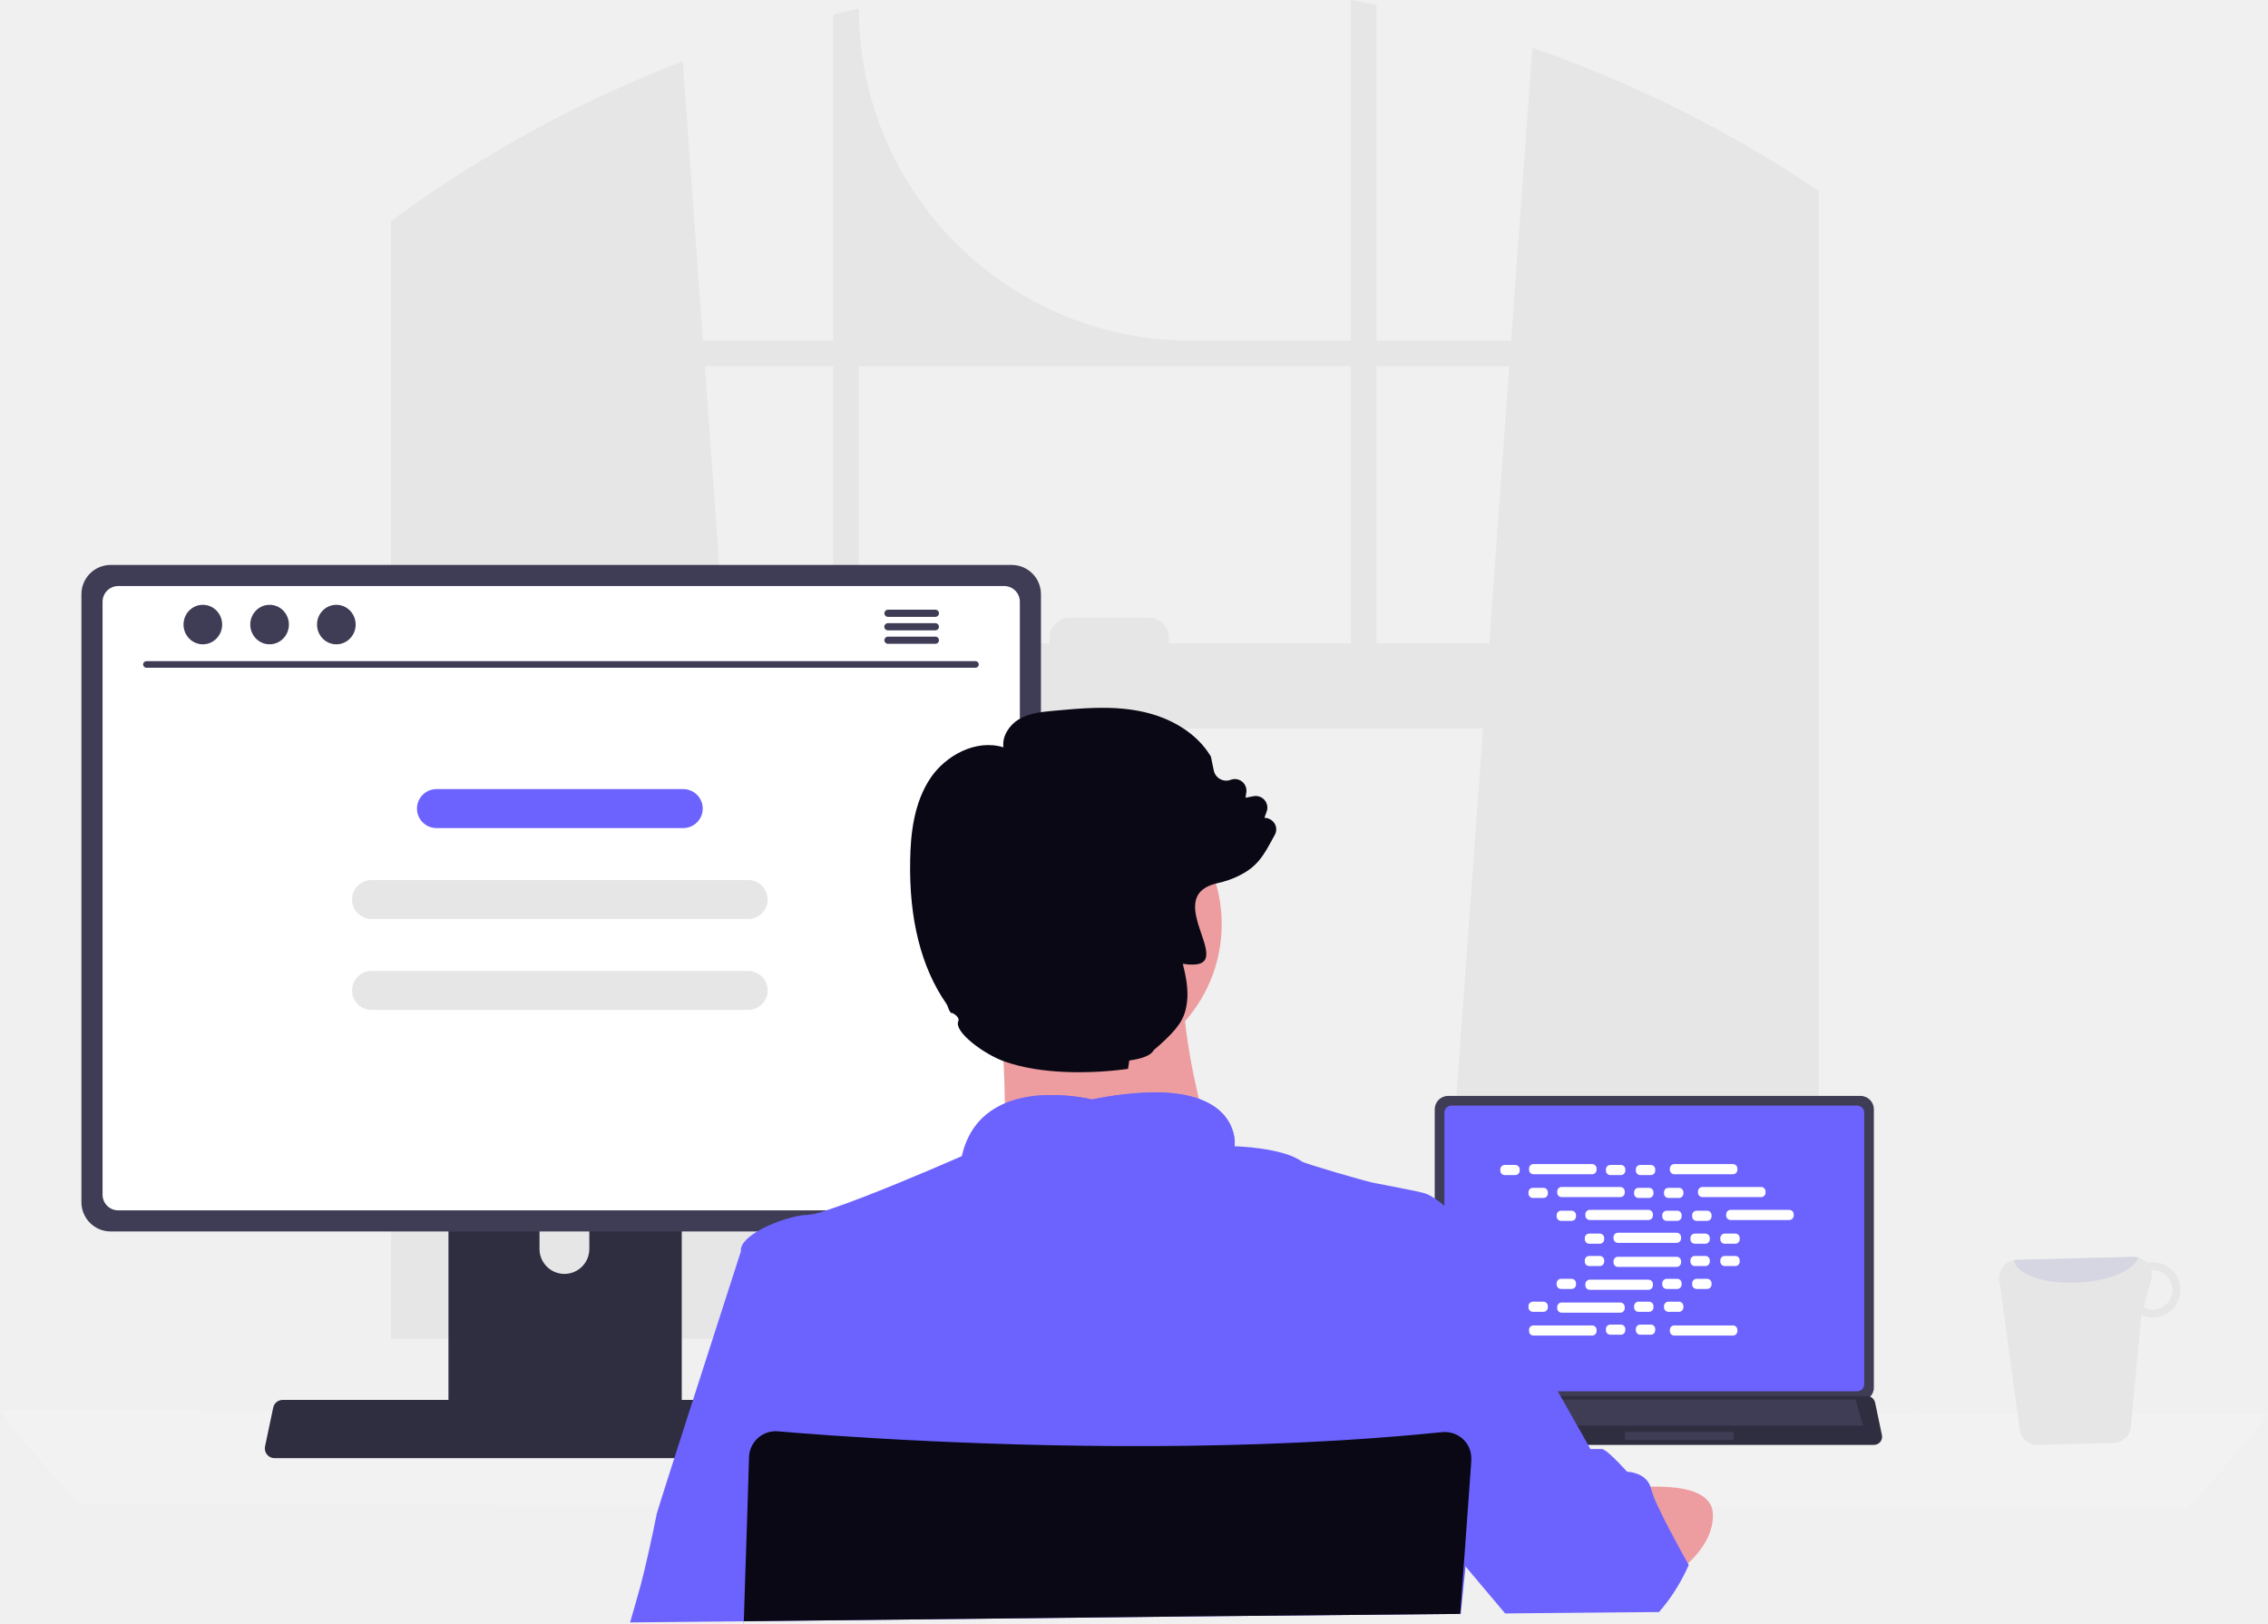
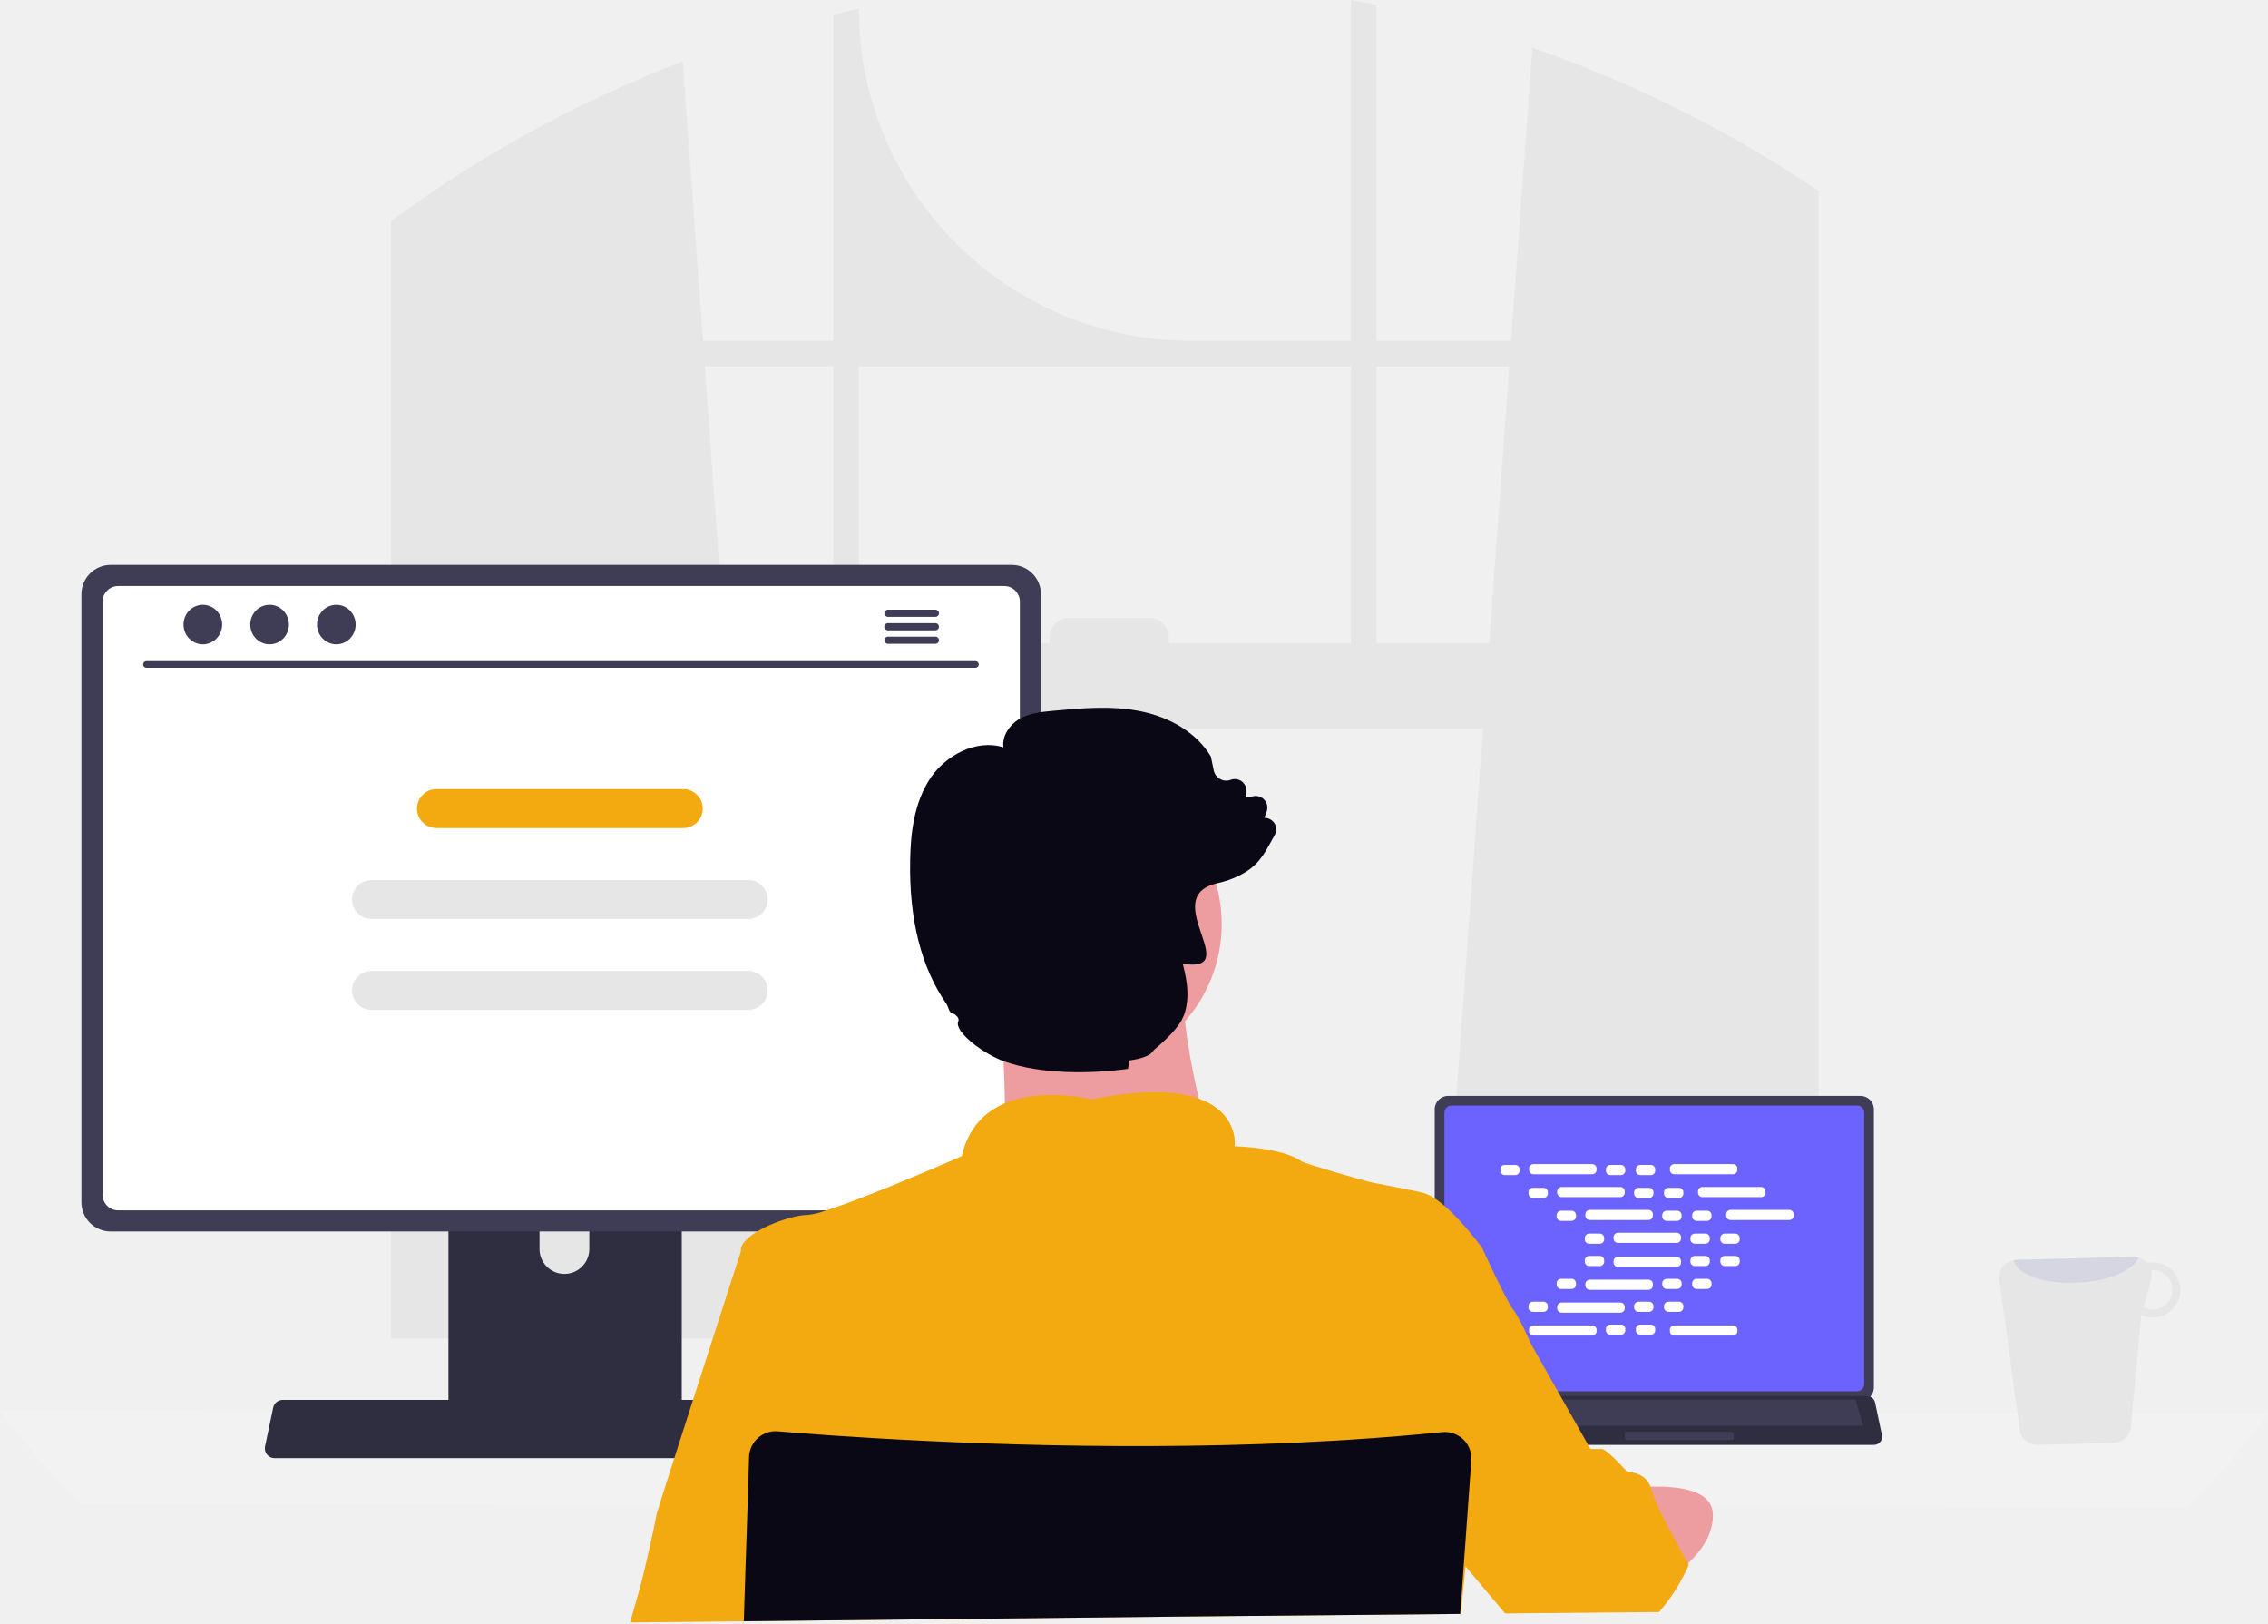
<svg xmlns="http://www.w3.org/2000/svg" width="800" height="572.62" viewBox="0 0 800 572.62" role="img" artist="Katerina Limpitsouni" source="https://undraw.co/">
  <g transform="translate(-28.583 -435)">
    <path d="M878.163,227.233c-1-.664-2-1.294-3-1.936a435.517,435.517,0,0,0-91.985-44.589l-7.491,103.335H728.2V165.624c-2.989-.618-6-1.2-9.014-1.752V284.043H662.753A117.137,117.137,0,0,1,545.616,166.906h0c-3.024.653-6.025,1.352-9.026,2.1V284.043H490.627l-7.136-98.536a436.225,436.225,0,0,0-93.851,49.858c-.5.344-1.008.7-1.5,1.042-2.531,1.775-5.028,3.585-7.514,5.418V636.049H516.089l-2.394-33.158L500.523,420.835H765.779L752.607,602.891l-2.394,33.158H884.176V231.219Q881.186,229.192,878.163,227.233ZM536.591,390.769H498.347l-7.067-97.7h45.311Zm182.595,0H654.953v-1.936a7.078,7.078,0,0,0-7.09-7.078H619.939a7.075,7.075,0,0,0-7.078,7.078v1.936H545.616v-97.7H719.186Zm9.014,0v-97.7h46.834l-7.067,97.7Z" transform="translate(-214.08 271.129)" fill="#e6e6e6" />
    <path d="M206.59,598.162a316.829,316.829,0,0,0,28.591,33.158L978,632.466a316.84,316.84,0,0,0,28.591-33.159Z" transform="translate(-178.007 334.261)" fill="#f2f2f2" />
    <path d="M702.02,506.061v98.163a4.721,4.721,0,0,0,4.718,4.718H852.2a4.722,4.722,0,0,0,4.718-4.718V506.061a4.724,4.724,0,0,0-4.718-4.713H706.738a4.724,4.724,0,0,0-4.718,4.713Z" transform="translate(-167.359 320.188)" fill="#3f3d56" />
    <path d="M705,506.849v95.73a2.526,2.526,0,0,0,2.521,2.521h143.04a2.526,2.526,0,0,0,2.521-2.521v-95.73a2.527,2.527,0,0,0-2.521-2.527H707.521A2.527,2.527,0,0,0,705,506.849Z" transform="translate(-166.926 320.62)" fill="#6c63ff" />
    <path d="M699.446,609.93A2.829,2.829,0,0,0,701.672,611H857.433a2.866,2.866,0,0,0,2.8-3.454l-2.418-11.485a2.871,2.871,0,0,0-1.785-2.082,2.775,2.775,0,0,0-1.017-.192H704.08a2.776,2.776,0,0,0-1.017.192,2.871,2.871,0,0,0-1.785,2.082l-2.418,11.485a2.864,2.864,0,0,0,.585,2.389Z" transform="translate(-167.827 333.625)" fill="#2f2e41" />
    <rect width="4.797" height="2.878" rx="0.488" transform="translate(542.16 932.354) rotate(180)" fill="#3f3d56" />
    <rect width="4.797" height="2.878" rx="0.488" transform="translate(542.274 937.151) rotate(180)" fill="#3f3d56" />
    <path d="M.559,0H37.82a.559.559,0,0,1,.559.559v1.76a.559.559,0,0,1-.559.559H.559A.559.559,0,0,1,0,2.319V.559A.559.559,0,0,1,.559,0Z" transform="translate(640.14 942.909) rotate(180)" fill="#3f3d56" />
    <rect width="6.833" height="3.576" rx="1.561" transform="translate(557.798 845.887)" fill="#fff" />
    <rect width="6.833" height="3.576" rx="1.561" transform="translate(595.05 845.887)" fill="#fff" />
    <rect width="6.833" height="3.576" rx="1.561" transform="translate(605.604 845.887)" fill="#fff" />
    <rect width="23.819" height="3.576" rx="1.561" transform="translate(567.931 845.588)" fill="#fff" />
    <rect width="23.819" height="3.576" rx="1.561" transform="translate(617.599 845.588)" fill="#fff" />
    <rect width="6.833" height="3.576" rx="1.561" transform="translate(567.732 853.957)" fill="#fff" />
    <rect width="6.833" height="3.576" rx="1.561" transform="translate(604.983 853.957)" fill="#fff" />
    <rect width="6.833" height="3.576" rx="1.561" transform="translate(615.538 853.957)" fill="#fff" />
    <rect width="23.819" height="3.576" rx="1.561" transform="translate(577.865 853.659)" fill="#fff" />
    <rect width="23.819" height="3.576" rx="1.561" transform="translate(627.532 853.659)" fill="#fff" />
    <rect width="6.833" height="3.576" rx="1.561" transform="translate(577.666 862.029)" fill="#fff" />
    <rect width="6.833" height="3.576" rx="1.561" transform="translate(614.916 862.029)" fill="#fff" />
    <rect width="6.833" height="3.576" rx="1.561" transform="translate(625.471 862.029)" fill="#fff" />
    <rect width="23.819" height="3.576" rx="1.561" transform="translate(587.798 861.73)" fill="#fff" />
    <rect width="23.819" height="3.576" rx="1.561" transform="translate(637.466 861.73)" fill="#fff" />
    <rect width="6.833" height="3.576" rx="1.561" transform="translate(587.599 870.099)" fill="#fff" />
    <rect width="6.833" height="3.576" rx="1.561" transform="translate(624.85 870.099)" fill="#fff" />
    <rect width="6.833" height="3.576" rx="1.561" transform="translate(635.404 870.099)" fill="#fff" />
    <rect width="23.819" height="3.576" rx="1.561" transform="translate(597.732 869.801)" fill="#fff" />
    <rect width="6.833" height="3.576" rx="1.561" transform="translate(595.05 902.193)" fill="#fff" />
    <rect width="6.833" height="3.576" rx="1.561" transform="translate(605.604 902.193)" fill="#fff" />
    <rect width="23.819" height="3.576" rx="1.561" transform="translate(617.599 902.491)" fill="#fff" />
    <rect width="6.833" height="3.576" rx="1.561" transform="translate(557.798 902.193)" fill="#fff" />
    <rect width="23.819" height="3.576" rx="1.561" transform="translate(567.931 902.491)" fill="#fff" />
    <rect width="6.833" height="3.576" rx="1.561" transform="translate(567.732 894.122)" fill="#fff" />
    <rect width="6.833" height="3.576" rx="1.561" transform="translate(604.983 894.122)" fill="#fff" />
    <rect width="6.833" height="3.576" rx="1.561" transform="translate(615.538 894.122)" fill="#fff" />
    <rect width="23.819" height="3.576" rx="1.561" transform="translate(577.865 894.42)" fill="#fff" />
    <rect width="6.833" height="3.576" rx="1.561" transform="translate(577.666 886.051)" fill="#fff" />
    <rect width="6.833" height="3.576" rx="1.561" transform="translate(614.916 886.051)" fill="#fff" />
    <rect width="6.833" height="3.576" rx="1.561" transform="translate(625.471 886.051)" fill="#fff" />
    <rect width="23.819" height="3.576" rx="1.561" transform="translate(587.798 886.349)" fill="#fff" />
    <rect width="6.833" height="3.576" rx="1.561" transform="translate(587.599 877.98)" fill="#fff" />
    <rect width="6.833" height="3.576" rx="1.561" transform="translate(624.85 877.98)" fill="#fff" />
    <rect width="6.833" height="3.576" rx="1.561" transform="translate(635.404 877.98)" fill="#fff" />
    <rect width="23.819" height="3.576" rx="1.561" transform="translate(597.732 878.278)" fill="#fff" />
    <path d="M398.28,501.855V619.324h82.295V501.855a3.949,3.949,0,0,0-2.783-3.78,3.636,3.636,0,0,0-1.18-.183H402.254A3.967,3.967,0,0,0,398.28,501.855ZM430.4,542.218a8.785,8.785,0,1,1,17.57,0v13.63a8.785,8.785,0,1,1-17.57,0Z" transform="translate(-211.513 319.685)" fill="#2f2e41" />
    <path d="M398.06,600.632V611.96a2.229,2.229,0,0,0,2.211,2.222h78.378a2.222,2.222,0,0,0,2.211-2.222V600.632Z" transform="translate(-211.545 334.62)" fill="#3f3d56" />
    <path d="M285.25,348.139V562.621a10.316,10.316,0,0,0,10.308,10.308H613.4a10.316,10.316,0,0,0,10.308-10.308V348.139a10.322,10.322,0,0,0-10.308-10.3H295.558a10.321,10.321,0,0,0-10.308,10.3Z" transform="translate(-227.944 296.419)" fill="#3f3d56" />
    <path d="M291.76,349.863V559.03a5.519,5.519,0,0,0,5.509,5.509H609.806a5.519,5.519,0,0,0,5.509-5.509V349.863a5.521,5.521,0,0,0-5.509-5.521H297.269A5.521,5.521,0,0,0,291.76,349.863Z" transform="translate(-226.998 297.364)" fill="#fff" />
    <path d="M342.5,614.239a3.377,3.377,0,0,0,2.657,1.271H531.094a3.422,3.422,0,0,0,3.344-4.123l-2.886-13.71a3.428,3.428,0,0,0-2.13-2.485,3.313,3.313,0,0,0-1.214-.229H348.03a3.316,3.316,0,0,0-1.214.229,3.427,3.427,0,0,0-2.13,2.485l-2.886,13.71A3.419,3.419,0,0,0,342.5,614.239Z" transform="translate(-219.734 333.796)" fill="#2f2e41" />
    <path d="M597.848,369.794H305.409a1.163,1.163,0,1,1,0-2.326h292.44a1.163,1.163,0,1,1,0,2.326Z" transform="translate(-225.183 300.726)" fill="#3f3d56" />
    <ellipse cx="6.815" cy="6.967" rx="6.815" ry="6.967" transform="translate(93.317 648.321)" fill="#3f3d56" />
    <ellipse cx="6.815" cy="6.967" rx="6.815" ry="6.967" transform="translate(116.861 648.321)" fill="#3f3d56" />
    <ellipse cx="6.815" cy="6.967" rx="6.815" ry="6.967" transform="translate(140.405 648.321)" fill="#3f3d56" />
    <path d="M0,0H138.582l2.729,9.163H0Z" transform="translate(544.477 928.654)" fill="#3f3d56" />
    <path d="M550.486,351.622H533.763a1.266,1.266,0,0,0,0,2.531h16.722a1.266,1.266,0,1,0,0-2.531Z" transform="translate(-191.998 298.422)" fill="#3f3d56" />
    <path d="M550.489,355.772H533.767a1.266,1.266,0,1,0,0,2.532h16.722a1.266,1.266,0,1,0,0-2.531Z" transform="translate(-192.002 299.025)" fill="#3f3d56" />
    <path d="M550.486,359.922H533.763a1.266,1.266,0,0,0,0,2.531h16.722a1.266,1.266,0,1,0,0-2.531Z" transform="translate(-191.998 299.629)" fill="#3f3d56" />
    <g transform="translate(733.68 878.293)">
      <path d="M900.245,605.468a6.468,6.468,0,0,0,6.233,4.366l26.706-.687a6.38,6.38,0,0,0,6.029-4.695l3.779-40.411a9.873,9.873,0,0,0,4.272.878,9.739,9.739,0,0,0-.489-19.472,8.249,8.249,0,0,0-1.75.182,6.6,6.6,0,0,0-4.913-2.12l-41.079,1.061a5.89,5.89,0,0,0-1.013.126,6.416,6.416,0,0,0-4.912,8.331Zm43.522-44.17,2.689-9.63a6.557,6.557,0,0,0,.021-3.4c.13,0,.246-.062.376-.062a6.966,6.966,0,1,1,.326,13.929A6.556,6.556,0,0,1,943.767,561.3Z" transform="translate(-892.779 -543.508)" fill="#e6e6e6" />
      <path d="M897.978,544.7c.875,5,10.715,8.522,22.546,7.911,10.88-.5,19.776-4.322,21.406-8.849a6.072,6.072,0,0,0-1.859-.248l-41.079,1.061a5.9,5.9,0,0,0-1.013.126Z" transform="translate(-892.737 -543.508)" fill="#d6d6e3" />
    </g>
    <g transform="translate(250.837 684.649)">
      <path d="M608.259,538.318s-88.873,10.718-80.387,0c3.073-3.877,3.921-15.363,3.751-28.448-.054-3.975-.2-8.092-.4-12.192-.983-19.65-3.349-38.854-3.349-38.854s77.708-36.621,68.776-7.592c-3.573,11.728-2.4,28.2.313,43.659.795,4.511,1.715,8.932,2.68,13.13A307.827,307.827,0,0,0,608.259,538.318Z" transform="translate(-399.458 -372.022)" fill="#ed9da0" />
-       <path d="M424.283,703.042v-.75l156.862-1.706,95.572-.893h.268l-.1,1.322.134-1.322h.17v-.152l1.224-12.013.464-4.546.143-1.42.125-1.188,5.52-18.409,5.52-18.382,4.645-15.479,7.092-23.652s-4.019-9.379-6.252-12.058-11-21.856-11-21.856-12.523-17.292-20.856-19.382c-3.492-.893-10.388-2.081-17.712-3.573-2.742-.554-23.758-6.624-25.009-7.467-6.565-4.814-23.018-5.359-23.652-5.359h0a.382.382,0,0,1,0-.063v-.08a9.146,9.146,0,0,0,0-1.125,7.175,7.175,0,0,0-.08-1.25,1.127,1.127,0,0,0-.063-.447c-.045-.322-.1-.661-.179-1.018a4.473,4.473,0,0,0-.107-.473,15.378,15.378,0,0,0-1.117-3.117c-.063-.143-.143-.295-.214-.438a16.294,16.294,0,0,0-1.518-2.349c-.116-.152-.241-.313-.375-.464a17.487,17.487,0,0,0-2.43-2.358c-.241-.188-.491-.384-.75-.563a4.172,4.172,0,0,0-.456-.322l-.795-.518-.741-.429c-.652-.357-1.34-.706-2.09-1.036-.232-.107-.482-.205-.732-.3s-.643-.25-.974-.375h-.054l-.67-.268c-.509-.17-1.027-.322-1.572-.473l-.831-.214-.893-.205-.893-.188c-.893-.179-1.849-.339-2.849-.464l-1.018-.125-1.045-.107-1.081-.089-1.536-.089-1.786-.063a111.389,111.389,0,0,0-23.448,2.494,64.549,64.549,0,0,0-16.3-1.5h-.777l-.893.054H528.6l-1.152.107a8.563,8.563,0,0,0-1.161.134c-.384.054-.786.1-1.17.161l-.589.1c-.581.1-1.17.205-1.786.33q-.295.054-.589.134c-.777.17-1.554.375-2.322.607-.384.107-.768.232-1.152.366-.2.054-.384.125-.572.2l-.572.205-.563.223-.67.268c-.339.143-.67.295-1,.456-.188.08-.375.17-.554.268s-.366.179-.536.277a24.783,24.783,0,0,0-5.547,3.912l-.456.438-.447.456c-.152.152-.295.313-.438.473a21.268,21.268,0,0,0-1.626,2.01c-.143.188-.277.375-.411.572a23.843,23.843,0,0,0-1.536,2.608c-.116.214-.223.438-.33.652a29.205,29.205,0,0,0-1.786,4.689q-.25.893-.456,1.786s-18.909,8.343-34.593,14.381c-4.171,1.608-8.1,3.064-11.388,4.162-.956.321-1.849.616-2.68.893a23.849,23.849,0,0,1-5.582,1.286,17.553,17.553,0,0,0-2.68.25c-7.208,1.17-19.561,6.252-20.91,11.353a3.294,3.294,0,0,0-.089,1.25s-29.377,90.954-29.7,92.624c-1.3,6.806-4.2,19.766-5.627,25.009-1.063,3.912-2.608,9.271-3.671,12.951a1.253,1.253,0,0,1-.089.313l40.042-.393v.75h.125Z" transform="translate(-384.17 -380.107)" fill="#6c63ff" />
-       <path d="M611.55,533.527c-25.9,4.77-74.671,3.742-95.75,3.019,7.726-27.689,45.4-18.275,45.4-18.275C607.835,508.964,611.407,528.275,611.55,533.527Z" transform="translate(-398.229 -380.111)" fill="#6c63ff" />
+       <path d="M424.283,703.042v-.75l156.862-1.706,95.572-.893h.268l-.1,1.322.134-1.322h.17v-.152l1.224-12.013.464-4.546.143-1.42.125-1.188,5.52-18.409,5.52-18.382,4.645-15.479,7.092-23.652s-4.019-9.379-6.252-12.058-11-21.856-11-21.856-12.523-17.292-20.856-19.382c-3.492-.893-10.388-2.081-17.712-3.573-2.742-.554-23.758-6.624-25.009-7.467-6.565-4.814-23.018-5.359-23.652-5.359h0a.382.382,0,0,1,0-.063v-.08a9.146,9.146,0,0,0,0-1.125,7.175,7.175,0,0,0-.08-1.25,1.127,1.127,0,0,0-.063-.447c-.045-.322-.1-.661-.179-1.018a4.473,4.473,0,0,0-.107-.473,15.378,15.378,0,0,0-1.117-3.117c-.063-.143-.143-.295-.214-.438a16.294,16.294,0,0,0-1.518-2.349c-.116-.152-.241-.313-.375-.464a17.487,17.487,0,0,0-2.43-2.358c-.241-.188-.491-.384-.75-.563a4.172,4.172,0,0,0-.456-.322l-.795-.518-.741-.429c-.652-.357-1.34-.706-2.09-1.036-.232-.107-.482-.205-.732-.3s-.643-.25-.974-.375h-.054l-.67-.268c-.509-.17-1.027-.322-1.572-.473l-.831-.214-.893-.205-.893-.188c-.893-.179-1.849-.339-2.849-.464l-1.018-.125-1.045-.107-1.081-.089-1.536-.089-1.786-.063a111.389,111.389,0,0,0-23.448,2.494,64.549,64.549,0,0,0-16.3-1.5h-.777l-.893.054H528.6l-1.152.107a8.563,8.563,0,0,0-1.161.134c-.384.054-.786.1-1.17.161l-.589.1c-.581.1-1.17.205-1.786.33q-.295.054-.589.134c-.777.17-1.554.375-2.322.607-.384.107-.768.232-1.152.366-.2.054-.384.125-.572.2l-.572.205-.563.223-.67.268c-.339.143-.67.295-1,.456-.188.08-.375.17-.554.268s-.366.179-.536.277a24.783,24.783,0,0,0-5.547,3.912l-.456.438-.447.456c-.152.152-.295.313-.438.473a21.268,21.268,0,0,0-1.626,2.01c-.143.188-.277.375-.411.572a23.843,23.843,0,0,0-1.536,2.608c-.116.214-.223.438-.33.652a29.205,29.205,0,0,0-1.786,4.689q-.25.893-.456,1.786s-18.909,8.343-34.593,14.381c-4.171,1.608-8.1,3.064-11.388,4.162-.956.321-1.849.616-2.68.893a23.849,23.849,0,0,1-5.582,1.286,17.553,17.553,0,0,0-2.68.25c-7.208,1.17-19.561,6.252-20.91,11.353a3.294,3.294,0,0,0-.089,1.25s-29.377,90.954-29.7,92.624c-1.3,6.806-4.2,19.766-5.627,25.009-1.063,3.912-2.608,9.271-3.671,12.951a1.253,1.253,0,0,1-.089.313l40.042-.393v.75h.125Z" transform="translate(-384.17 -380.107)" fill="#f3a910" />
+       <path d="M611.55,533.527c-25.9,4.77-74.671,3.742-95.75,3.019,7.726-27.689,45.4-18.275,45.4-18.275C607.835,508.964,611.407,528.275,611.55,533.527Z" transform="translate(-398.229 -380.111)" fill="#f3a910" />
      <path d="M776.94,672.225s30.511-4.689,31.11,8.709-15.559,22.758-15.559,22.758Z" transform="translate(-426.121 -396.736)" fill="#ed9da0" />
-       <path d="M791.874,692.2s-.795,1.893-2.26,4.636a61.634,61.634,0,0,1-8.039,11.763l-.241.259h-1.447l-51.573.473h-1.233l-.152-.179-10-11.87-3.769-4.475-.152-.188-.321-.375-.179-.214-.232-.277-7.333-8.7,2.68-11.165,4.564-18.811.116-.456.893-3.573.634-2.68,2.126-8.735,7.288-30.056,12.951,6.7L749.85,638.4l7.333,12.951H761.2c.759,0,2.5,1.465,4.252,3.153.625.6,1.25,1.233,1.786,1.786,1.59,1.643,2.849,3.055,2.849,3.055s6.511.143,8.262,5.27a6.249,6.249,0,0,1,.223.759,35.994,35.994,0,0,0,2.26,5.859c1.152,2.51,2.6,5.359,4.064,8.208,2.724,5.225,5.493,10.2,6.511,12l.125.223Z" transform="translate(-418.431 -389.916)" fill="#6c63ff" />
+       <path d="M791.874,692.2s-.795,1.893-2.26,4.636a61.634,61.634,0,0,1-8.039,11.763l-.241.259h-1.447l-51.573.473h-1.233l-.152-.179-10-11.87-3.769-4.475-.152-.188-.321-.375-.179-.214-.232-.277-7.333-8.7,2.68-11.165,4.564-18.811.116-.456.893-3.573.634-2.68,2.126-8.735,7.288-30.056,12.951,6.7L749.85,638.4l7.333,12.951H761.2c.759,0,2.5,1.465,4.252,3.153.625.6,1.25,1.233,1.786,1.786,1.59,1.643,2.849,3.055,2.849,3.055s6.511.143,8.262,5.27a6.249,6.249,0,0,1,.223.759,35.994,35.994,0,0,0,2.26,5.859c1.152,2.51,2.6,5.359,4.064,8.208,2.724,5.225,5.493,10.2,6.511,12l.125.223Z" transform="translate(-418.431 -389.916)" fill="#f3a910" />
      <path d="M429.08,717.336v-.75l156.862-1.706,95.572-.893h.268v-.152l.893-12,.384-5.359,1.465-20.2,1.152-15.988v-.393a9.484,9.484,0,0,0-.1-2.206.269.269,0,0,0,0-.089,9.282,9.282,0,0,0-1.786-4.144,9.414,9.414,0,0,0-8.414-3.573c-10.817,1.108-21.74,1.992-32.673,2.68-1.492.107-2.983.2-4.466.277-70.509,4.189-140.383.795-178.192-1.786l-2.68-.2c-6.547-.465-12.022-.893-16.238-1.259a9.414,9.414,0,0,0-10.039,7.619,9.827,9.827,0,0,0-.161,1.465l-.607,19.793-.831,25.072-.393,12.826v1Z" transform="translate(-388.967 -394.4)" fill="#090814" />
      <ellipse cx="51.737" cy="51.737" rx="51.737" ry="51.737" transform="translate(105.21 24.575)" fill="#ed9da0" />
      <path d="M670.988,405.522a4.365,4.365,0,0,0-3.123-1.382l.778-2.16a4.1,4.1,0,0,0-4.6-5.457l-2.833.546.267-1.893a4.1,4.1,0,0,0-5.492-4.435,4.373,4.373,0,0,1-3.762-.267,4.466,4.466,0,0,1-2.229-3.031l-.987-4.76-.1-.255c-4.807-8.012-14.049-13.84-25.359-15.977-10.067-1.916-20.389-.94-30.34-.023-3.948.372-8.406.79-12.122,3.065-3.158,1.951-5.829,5.852-5.283,9.788-9.811-3.007-20.331,3-25.544,10.566-6.177,9.01-7.187,20.3-7.35,29.12-.441,20.877,3.867,37.957,12.772,50.775.65.929.813,2.868,2.1,3.518l-.267-.43c1.44.72,2.9,1.881,2.357,3.123-1.567,3.576,8.848,11.483,16.186,14.1,13.388,4.772,31.187,4.366,43.7,2.647l.441-2.961c4.517-.615,7.7-1.788,8.592-3.623,1.579-1.347,2.926-2.554,4.1-3.669l.012-.012c.023-.023.07-.058.093-.081,5.655-5.422,6.967-8.511,7.559-13.213.569-4.61-.441-9.289-1.475-13.5,21.759,3.367-8.569-23.176,11.7-28.308a6.308,6.308,0,0,1,.708-.174c.592-.139,1.184-.279,1.753-.441a30.7,30.7,0,0,0,7.8-3.332c5.666-3.448,7.536-8.023,10.462-13.178a3.978,3.978,0,0,0-.522-4.679Z" transform="translate(-444.113 -365.348)" fill="#090814" />
    </g>
    <g transform="translate(152.761 713.325)">
-       <path d="M6.872,0H93.92a6.872,6.872,0,1,1,0,13.744H6.872A6.872,6.872,0,0,1,6.872,0Z" transform="translate(22.907 0)" fill="#6c63ff" />
+       <path d="M6.872,0H93.92a6.872,6.872,0,1,1,0,13.744H6.872A6.872,6.872,0,0,1,6.872,0Z" transform="translate(22.907 0)" fill="#f3a910" />
      <path d="M6.872,0H139.735a6.872,6.872,0,0,1,0,13.744H6.872A6.872,6.872,0,0,1,6.872,0Z" transform="translate(0 32.07)" fill="#e6e6e6" />
      <path d="M6.872,0H139.735a6.872,6.872,0,0,1,0,13.744H6.872A6.872,6.872,0,0,1,6.872,0Z" transform="translate(0 64.141)" fill="#e6e6e6" />
    </g>
  </g>
</svg>
